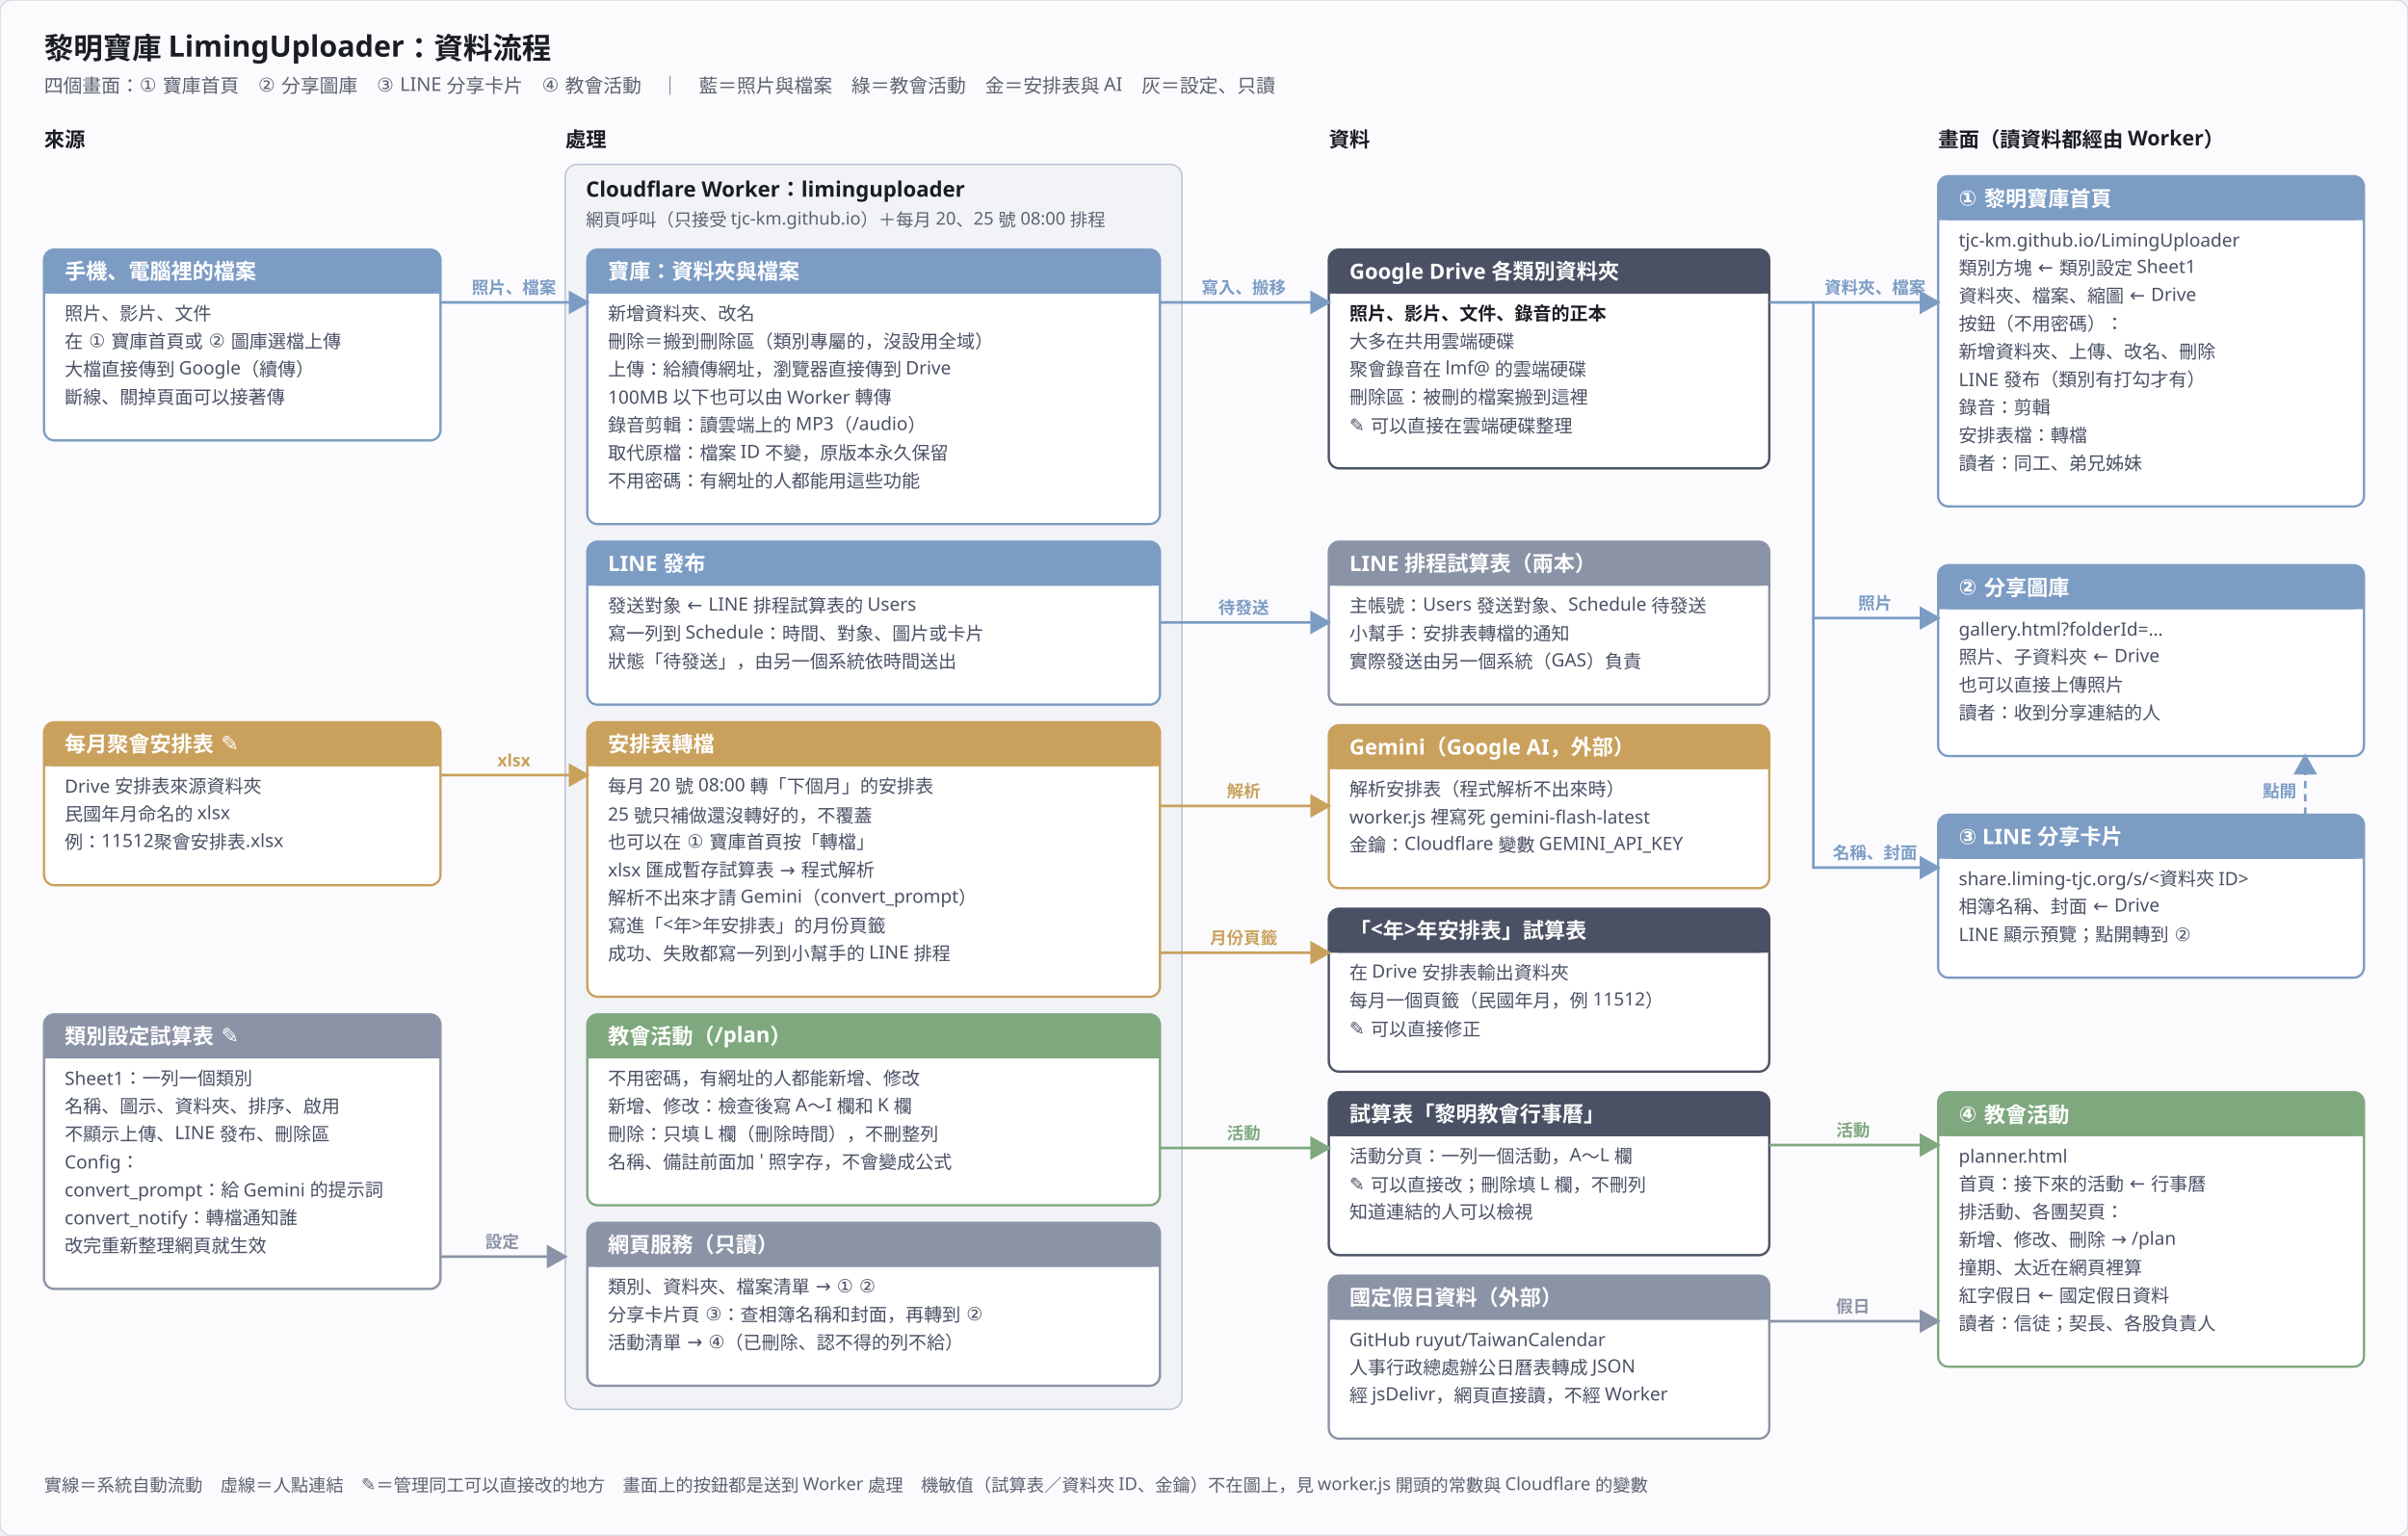
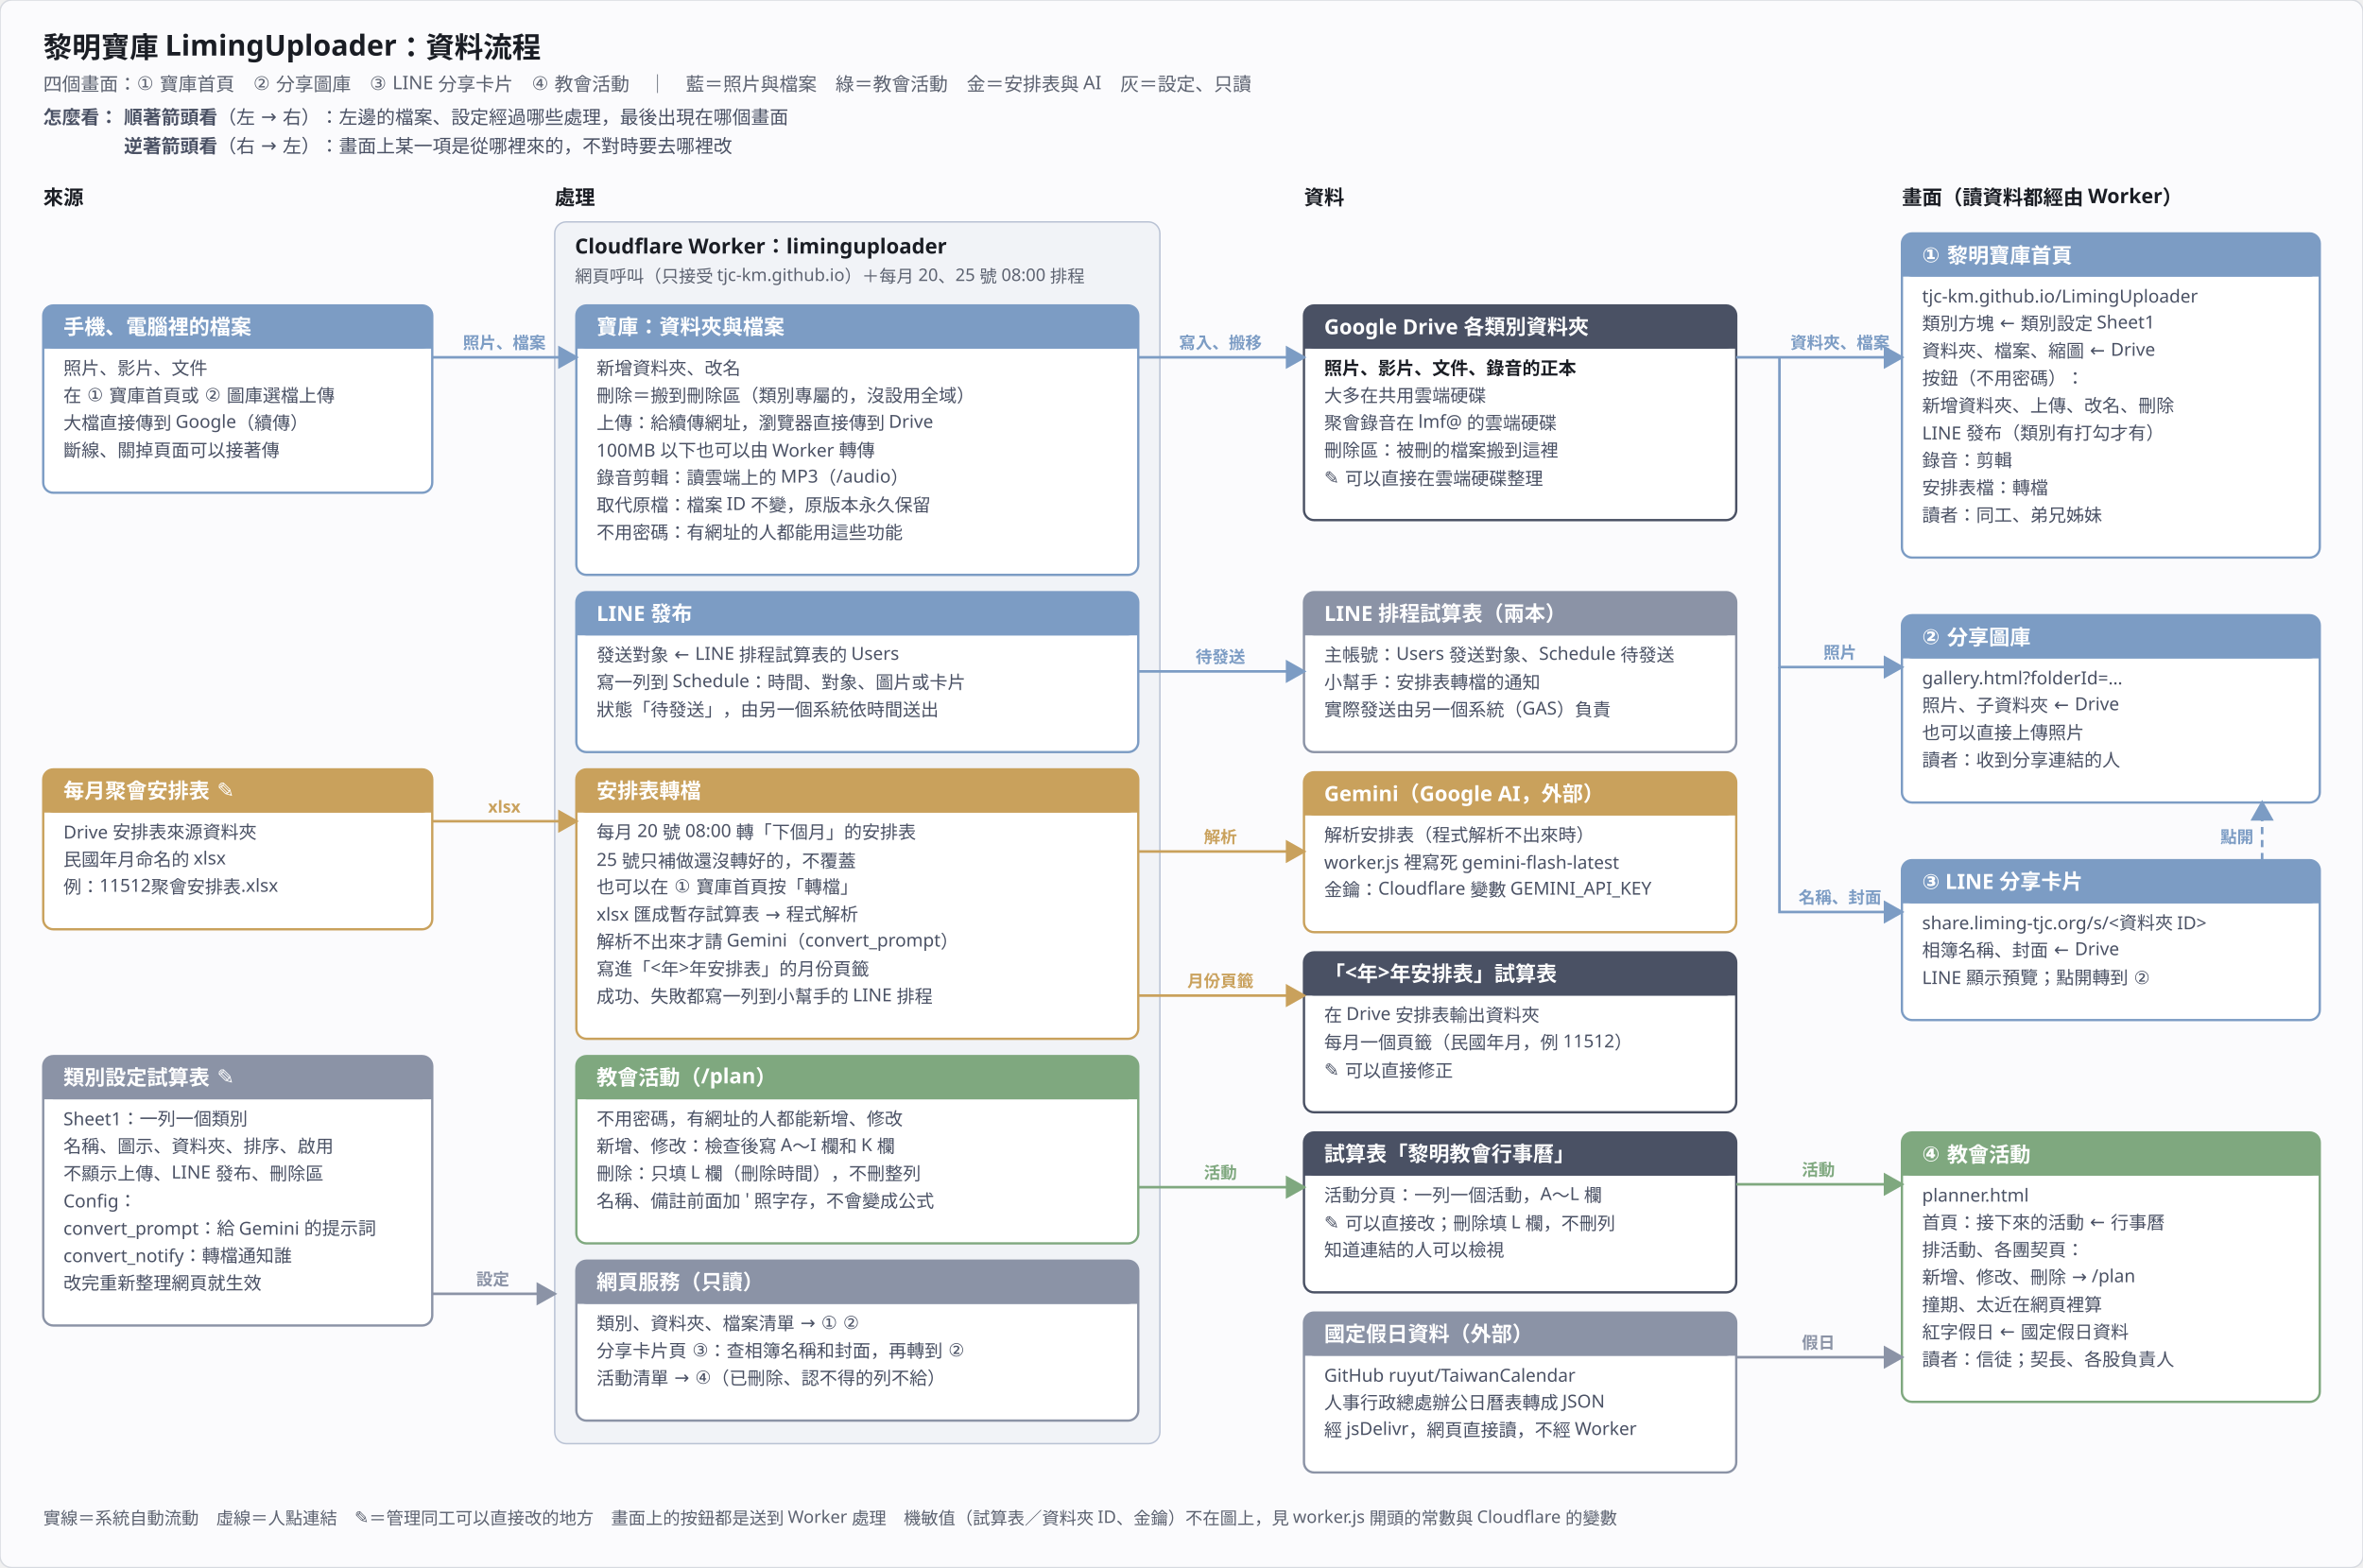
- <svg xmlns="http://www.w3.org/2000/svg" viewBox="0 0 1640 1046" width="1640" height="1046" font-family="'Noto Sans TC','PingFang TC','Microsoft JhengHei',sans-serif">
+ <svg xmlns="http://www.w3.org/2000/svg" viewBox="0 0 1640 1088" width="1640" height="1088" font-family="'Noto Sans TC','PingFang TC','Microsoft JhengHei',sans-serif">
  <defs>
    <marker id="ab" markerWidth="9" markerHeight="9" refX="7" refY="4.5" orient="auto">
      <path d="M0 0 L8 4.5 L0 9 z" fill="#7c9cc4" />
    </marker>
    <marker id="ag" markerWidth="9" markerHeight="9" refX="7" refY="4.5" orient="auto">
      <path d="M0 0 L8 4.5 L0 9 z" fill="#7fa87f" />
    </marker>
    <marker id="ao" markerWidth="9" markerHeight="9" refX="7" refY="4.5" orient="auto">
      <path d="M0 0 L8 4.5 L0 9 z" fill="#c9a15c" />
    </marker>
    <marker id="ay" markerWidth="9" markerHeight="9" refX="7" refY="4.5" orient="auto">
      <path d="M0 0 L8 4.5 L0 9 z" fill="#8b93a6" />
    </marker>
  </defs>
-   <rect x="0" y="0" width="1640" height="1046" fill="#fbfbfd" stroke="#d7dae0" rx="8" />
+   <rect x="0" y="0" width="1640" height="1088" fill="#fbfbfd" stroke="#d7dae0" rx="8" />
  <text x="30" y="40" font-size="20" font-weight="700" fill="#1a1d24">黎明寶庫 LimingUploader：資料流程</text>
  <text x="30" y="63" font-size="13" fill="#5c6270">四個畫面：① 寶庫首頁　② 分享圖庫　③ LINE 分享卡片　④ 教會活動　｜　藍＝照片與檔案　綠＝教會活動　金＝安排表與 AI　灰＝設定、只讀</text>
-   <text x="30" y="100" font-size="14" font-weight="700" fill="#1a1d24">來源</text>
-   <text x="385" y="100" font-size="14" font-weight="700" fill="#1a1d24">處理</text>
-   <text x="905" y="100" font-size="14" font-weight="700" fill="#1a1d24">資料</text>
-   <text x="1320" y="100" font-size="14" font-weight="700" fill="#1a1d24">畫面（讀資料都經由 Worker）</text>
-   <rect x="385" y="112" width="420" height="848" fill="#f1f3f7" stroke="#b9c2d4" rx="8" />
-   <text x="399" y="134" font-size="14.5" font-weight="700" fill="#1a1d24">Cloudflare Worker：liminguploader</text>
-   <text x="399" y="154" font-size="12" fill="#5c6270">網頁呼叫（只接受 tjc-km.github.io）＋每月 20、25 號 08:00 排程</text>
-   <rect x="400" y="170" width="390" height="187" fill="#ffffff" stroke="#7c9cc4" stroke-width="1.6" rx="7" />
-   <rect x="400" y="170" width="390" height="30" fill="#7c9cc4" rx="7" />
-   <rect x="400" y="192" width="390" height="8" fill="#7c9cc4" />
-   <text x="414" y="190" font-size="14.5" font-weight="700" fill="#ffffff">寶庫：資料夾與檔案</text>
-   <text x="414" y="218" font-size="12.5" fill="#4a5164">新增資料夾、改名</text>
-   <text x="414" y="237" font-size="12.5" fill="#4a5164">刪除＝搬到刪除區（類別專屬的，沒設用全域）</text>
-   <text x="414" y="256" font-size="12.5" fill="#4a5164">上傳：給續傳網址，瀏覽器直接傳到 Drive</text>
-   <text x="414" y="275" font-size="12.5" fill="#4a5164">　100MB 以下也可以由 Worker 轉傳</text>
-   <text x="414" y="294" font-size="12.5" fill="#4a5164">錄音剪輯：讀雲端上的 MP3（/audio）</text>
-   <text x="414" y="313" font-size="12.5" fill="#4a5164">　取代原檔：檔案 ID 不變，原版本永久保留</text>
-   <text x="414" y="332" font-size="12.5" fill="#4a5164">不用密碼：有網址的人都能用這些功能</text>
-   <rect x="400" y="369" width="390" height="111" fill="#ffffff" stroke="#7c9cc4" stroke-width="1.6" rx="7" />
-   <rect x="400" y="369" width="390" height="30" fill="#7c9cc4" rx="7" />
-   <rect x="400" y="391" width="390" height="8" fill="#7c9cc4" />
-   <text x="414" y="389" font-size="14.5" font-weight="700" fill="#ffffff">LINE 發布</text>
-   <text x="414" y="417" font-size="12.5" fill="#4a5164">發送對象 ← LINE 排程試算表的 Users</text>
-   <text x="414" y="436" font-size="12.5" fill="#4a5164">寫一列到 Schedule：時間、對象、圖片或卡片</text>
-   <text x="414" y="455" font-size="12.5" fill="#4a5164">狀態「待發送」，由另一個系統依時間送出</text>
-   <rect x="400" y="492" width="390" height="187" fill="#ffffff" stroke="#c9a15c" stroke-width="1.6" rx="7" />
-   <rect x="400" y="492" width="390" height="30" fill="#c9a15c" rx="7" />
-   <rect x="400" y="514" width="390" height="8" fill="#c9a15c" />
-   <text x="414" y="512" font-size="14.5" font-weight="700" fill="#ffffff">安排表轉檔</text>
-   <text x="414" y="540" font-size="12.5" fill="#4a5164">每月 20 號 08:00 轉「下個月」的安排表</text>
-   <text x="414" y="559" font-size="12.5" fill="#4a5164">　25 號只補做還沒轉好的，不覆蓋</text>
-   <text x="414" y="578" font-size="12.5" fill="#4a5164">也可以在 ① 寶庫首頁按「轉檔」</text>
-   <text x="414" y="597" font-size="12.5" fill="#4a5164">xlsx 匯成暫存試算表 → 程式解析</text>
-   <text x="414" y="616" font-size="12.5" fill="#4a5164">　解析不出來才請 Gemini（convert_prompt）</text>
-   <text x="414" y="635" font-size="12.5" fill="#4a5164">寫進「&lt;年&gt;年安排表」的月份頁籤</text>
-   <text x="414" y="654" font-size="12.5" fill="#4a5164">成功、失敗都寫一列到小幫手的 LINE 排程</text>
-   <rect x="400" y="691" width="390" height="130" fill="#ffffff" stroke="#7fa87f" stroke-width="1.6" rx="7" />
-   <rect x="400" y="691" width="390" height="30" fill="#7fa87f" rx="7" />
-   <rect x="400" y="713" width="390" height="8" fill="#7fa87f" />
-   <text x="414" y="711" font-size="14.5" font-weight="700" fill="#ffffff">教會活動（/plan）</text>
-   <text x="414" y="739" font-size="12.5" fill="#4a5164">不用密碼，有網址的人都能新增、修改</text>
-   <text x="414" y="758" font-size="12.5" fill="#4a5164">新增、修改：檢查後寫 A～I 欄和 K 欄</text>
-   <text x="414" y="777" font-size="12.5" fill="#4a5164">刪除：只填 L 欄（刪除時間），不刪整列</text>
-   <text x="414" y="796" font-size="12.5" fill="#4a5164">名稱、備註前面加 ' 照字存，不會變成公式</text>
-   <rect x="400" y="833" width="390" height="111" fill="#ffffff" stroke="#8b93a6" stroke-width="1.6" rx="7" />
-   <rect x="400" y="833" width="390" height="30" fill="#8b93a6" rx="7" />
-   <rect x="400" y="855" width="390" height="8" fill="#8b93a6" />
-   <text x="414" y="853" font-size="14.5" font-weight="700" fill="#ffffff">網頁服務（只讀）</text>
-   <text x="414" y="881" font-size="12.5" fill="#4a5164">類別、資料夾、檔案清單 → ① ②</text>
-   <text x="414" y="900" font-size="12.5" fill="#4a5164">分享卡片頁 ③：查相簿名稱和封面，再轉到 ②</text>
-   <text x="414" y="919" font-size="12.5" fill="#4a5164">活動清單 → ④（已刪除、認不得的列不給）</text>
-   <rect x="905" y="170" width="300" height="149" fill="#ffffff" stroke="#4a5164" stroke-width="1.6" rx="7" />
-   <rect x="905" y="170" width="300" height="30" fill="#4a5164" rx="7" />
-   <rect x="905" y="192" width="300" height="8" fill="#4a5164" />
-   <text x="919" y="190" font-size="14.5" font-weight="700" fill="#ffffff">Google Drive 各類別資料夾</text>
-   <text x="919" y="218" font-size="12.5" font-weight="700" fill="#1a1d24">照片、影片、文件、錄音的正本</text>
-   <text x="919" y="237" font-size="12.5" fill="#4a5164">大多在共用雲端硬碟</text>
-   <text x="919" y="256" font-size="12.5" fill="#4a5164">　聚會錄音在 lmf@ 的雲端硬碟</text>
-   <text x="919" y="275" font-size="12.5" fill="#4a5164">刪除區：被刪的檔案搬到這裡</text>
-   <text x="919" y="294" font-size="12.5" fill="#4a5164">✎ 可以直接在雲端硬碟整理</text>
-   <rect x="905" y="369" width="300" height="111" fill="#ffffff" stroke="#8b93a6" stroke-width="1.6" rx="7" />
-   <rect x="905" y="369" width="300" height="30" fill="#8b93a6" rx="7" />
-   <rect x="905" y="391" width="300" height="8" fill="#8b93a6" />
-   <text x="919" y="389" font-size="14.5" font-weight="700" fill="#ffffff">LINE 排程試算表（兩本）</text>
-   <text x="919" y="417" font-size="12.5" fill="#4a5164">主帳號：Users 發送對象、Schedule 待發送</text>
-   <text x="919" y="436" font-size="12.5" fill="#4a5164">小幫手：安排表轉檔的通知</text>
-   <text x="919" y="455" font-size="12.5" fill="#4a5164">實際發送由另一個系統（GAS）負責</text>
-   <rect x="905" y="494" width="300" height="111" fill="#ffffff" stroke="#c9a15c" stroke-width="1.6" rx="7" />
-   <rect x="905" y="494" width="300" height="30" fill="#c9a15c" rx="7" />
-   <rect x="905" y="516" width="300" height="8" fill="#c9a15c" />
-   <text x="919" y="514" font-size="14.5" font-weight="700" fill="#ffffff">Gemini（Google AI，外部）</text>
-   <text x="919" y="542" font-size="12.5" fill="#4a5164">解析安排表（程式解析不出來時）</text>
-   <text x="919" y="561" font-size="12.5" fill="#4a5164">worker.js 裡寫死 gemini-flash-latest</text>
-   <text x="919" y="580" font-size="12.5" fill="#4a5164">金鑰：Cloudflare 變數 GEMINI_API_KEY</text>
-   <rect x="905" y="619" width="300" height="111" fill="#ffffff" stroke="#4a5164" stroke-width="1.6" rx="7" />
-   <rect x="905" y="619" width="300" height="30" fill="#4a5164" rx="7" />
-   <rect x="905" y="641" width="300" height="8" fill="#4a5164" />
-   <text x="919" y="639" font-size="14.5" font-weight="700" fill="#ffffff">「&lt;年&gt;年安排表」試算表</text>
-   <text x="919" y="667" font-size="12.5" fill="#4a5164">在 Drive 安排表輸出資料夾</text>
-   <text x="919" y="686" font-size="12.5" fill="#4a5164">每月一個頁籤（民國年月，例 11512）</text>
-   <text x="919" y="705" font-size="12.5" fill="#4a5164">✎ 可以直接修正</text>
-   <rect x="905" y="744" width="300" height="111" fill="#ffffff" stroke="#4a5164" stroke-width="1.6" rx="7" />
-   <rect x="905" y="744" width="300" height="30" fill="#4a5164" rx="7" />
-   <rect x="905" y="766" width="300" height="8" fill="#4a5164" />
-   <text x="919" y="764" font-size="14.5" font-weight="700" fill="#ffffff">試算表「黎明教會行事曆」</text>
-   <text x="919" y="792" font-size="12.5" fill="#4a5164">活動分頁：一列一個活動，A～L 欄</text>
-   <text x="919" y="811" font-size="12.5" fill="#4a5164">✎ 可以直接改；刪除填 L 欄，不刪列</text>
-   <text x="919" y="830" font-size="12.5" fill="#4a5164">知道連結的人可以檢視</text>
-   <rect x="905" y="869" width="300" height="111" fill="#ffffff" stroke="#8b93a6" stroke-width="1.6" rx="7" />
-   <rect x="905" y="869" width="300" height="30" fill="#8b93a6" rx="7" />
-   <rect x="905" y="891" width="300" height="8" fill="#8b93a6" />
-   <text x="919" y="889" font-size="14.5" font-weight="700" fill="#ffffff">國定假日資料（外部）</text>
-   <text x="919" y="917" font-size="12.5" fill="#4a5164">GitHub ruyut/TaiwanCalendar</text>
-   <text x="919" y="936" font-size="12.5" fill="#4a5164">人事行政總處辦公日曆表轉成 JSON</text>
-   <text x="919" y="955" font-size="12.5" fill="#4a5164">經 jsDelivr，網頁直接讀，不經 Worker</text>
-   <rect x="30" y="170" width="270" height="130" fill="#ffffff" stroke="#7c9cc4" stroke-width="1.6" rx="7" />
-   <rect x="30" y="170" width="270" height="30" fill="#7c9cc4" rx="7" />
-   <rect x="30" y="192" width="270" height="8" fill="#7c9cc4" />
-   <text x="44" y="190" font-size="14.5" font-weight="700" fill="#ffffff">手機、電腦裡的檔案</text>
-   <text x="44" y="218" font-size="12.5" fill="#4a5164">照片、影片、文件</text>
-   <text x="44" y="237" font-size="12.5" fill="#4a5164">在 ① 寶庫首頁或 ② 圖庫選檔上傳</text>
-   <text x="44" y="256" font-size="12.5" fill="#4a5164">大檔直接傳到 Google（續傳）</text>
-   <text x="44" y="275" font-size="12.5" fill="#4a5164">斷線、關掉頁面可以接著傳</text>
-   <rect x="30" y="492" width="270" height="111" fill="#ffffff" stroke="#c9a15c" stroke-width="1.6" rx="7" />
-   <rect x="30" y="492" width="270" height="30" fill="#c9a15c" rx="7" />
-   <rect x="30" y="514" width="270" height="8" fill="#c9a15c" />
-   <text x="44" y="512" font-size="14.5" font-weight="700" fill="#ffffff">每月聚會安排表 ✎</text>
-   <text x="44" y="540" font-size="12.5" fill="#4a5164">Drive 安排表來源資料夾</text>
-   <text x="44" y="559" font-size="12.5" fill="#4a5164">民國年月命名的 xlsx</text>
-   <text x="44" y="578" font-size="12.5" fill="#4a5164">例：11512聚會安排表.xlsx</text>
-   <rect x="30" y="691" width="270" height="187" fill="#ffffff" stroke="#8b93a6" stroke-width="1.6" rx="7" />
-   <rect x="30" y="691" width="270" height="30" fill="#8b93a6" rx="7" />
-   <rect x="30" y="713" width="270" height="8" fill="#8b93a6" />
-   <text x="44" y="711" font-size="14.5" font-weight="700" fill="#ffffff">類別設定試算表 ✎</text>
-   <text x="44" y="739" font-size="12.5" fill="#4a5164">Sheet1：一列一個類別</text>
-   <text x="44" y="758" font-size="12.5" fill="#4a5164">　名稱、圖示、資料夾、排序、啟用</text>
-   <text x="44" y="777" font-size="12.5" fill="#4a5164">　不顯示上傳、LINE 發布、刪除區</text>
-   <text x="44" y="796" font-size="12.5" fill="#4a5164">Config：</text>
-   <text x="44" y="815" font-size="12.5" fill="#4a5164">　convert_prompt：給 Gemini 的提示詞</text>
-   <text x="44" y="834" font-size="12.5" fill="#4a5164">　convert_notify：轉檔通知誰</text>
-   <text x="44" y="853" font-size="12.5" fill="#4a5164">改完重新整理網頁就生效</text>
-   <rect x="1320" y="120" width="290" height="225" fill="#ffffff" stroke="#7c9cc4" stroke-width="1.6" rx="7" />
-   <rect x="1320" y="120" width="290" height="30" fill="#7c9cc4" rx="7" />
-   <rect x="1320" y="142" width="290" height="8" fill="#7c9cc4" />
-   <text x="1334" y="140" font-size="14.5" font-weight="700" fill="#ffffff">① 黎明寶庫首頁</text>
-   <text x="1334" y="168" font-size="12.5" fill="#4a5164">tjc-km.github.io/LimingUploader</text>
-   <text x="1334" y="187" font-size="12.5" fill="#4a5164">類別方塊 ← 類別設定 Sheet1</text>
-   <text x="1334" y="206" font-size="12.5" fill="#4a5164">資料夾、檔案、縮圖 ← Drive</text>
-   <text x="1334" y="225" font-size="12.5" fill="#4a5164">按鈕（不用密碼）：</text>
-   <text x="1334" y="244" font-size="12.5" fill="#4a5164">　新增資料夾、上傳、改名、刪除</text>
-   <text x="1334" y="263" font-size="12.5" fill="#4a5164">　LINE 發布（類別有打勾才有）</text>
-   <text x="1334" y="282" font-size="12.5" fill="#4a5164">　錄音：剪輯</text>
-   <text x="1334" y="301" font-size="12.5" fill="#4a5164">　安排表檔：轉檔</text>
-   <text x="1334" y="320" font-size="12.5" fill="#4a5164">讀者：同工、弟兄姊妹</text>
-   <rect x="1320" y="385" width="290" height="130" fill="#ffffff" stroke="#7c9cc4" stroke-width="1.6" rx="7" />
-   <rect x="1320" y="385" width="290" height="30" fill="#7c9cc4" rx="7" />
-   <rect x="1320" y="407" width="290" height="8" fill="#7c9cc4" />
-   <text x="1334" y="405" font-size="14.5" font-weight="700" fill="#ffffff">② 分享圖庫</text>
-   <text x="1334" y="433" font-size="12.5" fill="#4a5164">gallery.html?folderId=…</text>
-   <text x="1334" y="452" font-size="12.5" fill="#4a5164">照片、子資料夾 ← Drive</text>
-   <text x="1334" y="471" font-size="12.5" fill="#4a5164">也可以直接上傳照片</text>
-   <text x="1334" y="490" font-size="12.5" fill="#4a5164">讀者：收到分享連結的人</text>
-   <rect x="1320" y="555" width="290" height="111" fill="#ffffff" stroke="#7c9cc4" stroke-width="1.6" rx="7" />
-   <rect x="1320" y="555" width="290" height="30" fill="#7c9cc4" rx="7" />
-   <rect x="1320" y="577" width="290" height="8" fill="#7c9cc4" />
-   <text x="1334" y="575" font-size="14.5" font-weight="700" fill="#ffffff">③ LINE 分享卡片</text>
-   <text x="1334" y="603" font-size="12.5" fill="#4a5164">share.liming-tjc.org/s/&lt;資料夾 ID&gt;</text>
-   <text x="1334" y="622" font-size="12.5" fill="#4a5164">相簿名稱、封面 ← Drive</text>
-   <text x="1334" y="641" font-size="12.5" fill="#4a5164">LINE 顯示預覽；點開轉到 ②</text>
-   <rect x="1320" y="744" width="290" height="187" fill="#ffffff" stroke="#7fa87f" stroke-width="1.6" rx="7" />
-   <rect x="1320" y="744" width="290" height="30" fill="#7fa87f" rx="7" />
-   <rect x="1320" y="766" width="290" height="8" fill="#7fa87f" />
-   <text x="1334" y="764" font-size="14.5" font-weight="700" fill="#ffffff">④ 教會活動</text>
-   <text x="1334" y="792" font-size="12.5" fill="#4a5164">planner.html</text>
-   <text x="1334" y="811" font-size="12.5" fill="#4a5164">首頁：接下來的活動 ← 行事曆</text>
-   <text x="1334" y="830" font-size="12.5" fill="#4a5164">排活動、各團契頁：</text>
-   <text x="1334" y="849" font-size="12.5" fill="#4a5164">　新增、修改、刪除 → /plan</text>
-   <text x="1334" y="868" font-size="12.5" fill="#4a5164">　撞期、太近在網頁裡算</text>
-   <text x="1334" y="887" font-size="12.5" fill="#4a5164">紅字假日 ← 國定假日資料</text>
-   <text x="1334" y="906" font-size="12.5" fill="#4a5164">讀者：信徒；契長、各股負責人</text>
-   <path d="M300 206 L400 206" fill="none" stroke="#7c9cc4" stroke-width="1.8" marker-end="url(#ab)" />
-   <text x="350" y="200" font-size="11.5" fill="#7c9cc4" font-weight="700" text-anchor="middle">照片、檔案</text>
-   <path d="M300 528 L400 528" fill="none" stroke="#c9a15c" stroke-width="1.8" marker-end="url(#ao)" />
-   <text x="350" y="522" font-size="11.5" fill="#c9a15c" font-weight="700" text-anchor="middle">xlsx</text>
-   <path d="M300 856 L385 856" fill="none" stroke="#8b93a6" stroke-width="1.8" marker-end="url(#ay)" />
-   <text x="342" y="850" font-size="11.5" fill="#8b93a6" font-weight="700" text-anchor="middle">設定</text>
-   <path d="M790 206 L905 206" fill="none" stroke="#7c9cc4" stroke-width="1.8" marker-end="url(#ab)" />
-   <text x="847" y="200" font-size="11.5" fill="#7c9cc4" font-weight="700" text-anchor="middle">寫入、搬移</text>
-   <path d="M790 424 L905 424" fill="none" stroke="#7c9cc4" stroke-width="1.8" marker-end="url(#ab)" />
-   <text x="847" y="418" font-size="11.5" fill="#7c9cc4" font-weight="700" text-anchor="middle">待發送</text>
-   <path d="M790 549 L905 549" fill="none" stroke="#c9a15c" stroke-width="1.8" marker-end="url(#ao)" />
-   <text x="847" y="543" font-size="11.5" fill="#c9a15c" font-weight="700" text-anchor="middle">解析</text>
-   <path d="M790 649 L905 649" fill="none" stroke="#c9a15c" stroke-width="1.8" marker-end="url(#ao)" />
-   <text x="847" y="643" font-size="11.5" fill="#c9a15c" font-weight="700" text-anchor="middle">月份頁籤</text>
-   <path d="M790 782 L905 782" fill="none" stroke="#7fa87f" stroke-width="1.8" marker-end="url(#ag)" />
-   <text x="847" y="776" font-size="11.5" fill="#7fa87f" font-weight="700" text-anchor="middle">活動</text>
-   <path d="M1205 206 L1320 206" fill="none" stroke="#7c9cc4" stroke-width="1.8" marker-end="url(#ab)" />
-   <text x="1277" y="200" font-size="11.5" fill="#7c9cc4" font-weight="700" text-anchor="middle">資料夾、檔案</text>
-   <path d="M1235 206 L1235 421 L1320 421" fill="none" stroke="#7c9cc4" stroke-width="1.8" marker-end="url(#ab)" />
-   <text x="1277" y="415" font-size="11.5" fill="#7c9cc4" font-weight="700" text-anchor="middle">照片</text>
-   <path d="M1235 421 L1235 591 L1320 591" fill="none" stroke="#7c9cc4" stroke-width="1.8" marker-end="url(#ab)" />
-   <text x="1277" y="585" font-size="11.5" fill="#7c9cc4" font-weight="700" text-anchor="middle">名稱、封面</text>
-   <path d="M1205 780 L1320 780" fill="none" stroke="#7fa87f" stroke-width="1.8" marker-end="url(#ag)" />
-   <text x="1262" y="774" font-size="11.5" fill="#7fa87f" font-weight="700" text-anchor="middle">活動</text>
-   <path d="M1205 900 L1320 900" fill="none" stroke="#8b93a6" stroke-width="1.8" marker-end="url(#ay)" />
-   <text x="1262" y="894" font-size="11.5" fill="#8b93a6" font-weight="700" text-anchor="middle">假日</text>
-   <path d="M1570 555 L1570 515" fill="none" stroke="#7c9cc4" stroke-width="1.8" stroke-dasharray="5 4" marker-end="url(#ab)" />
-   <text x="1564" y="543" font-size="11.5" fill="#7c9cc4" font-weight="700" text-anchor="end">點開</text>
-   <text x="30" y="1016" font-size="12" fill="#5c6270">實線＝系統自動流動　虛線＝人點連結　✎＝管理同工可以直接改的地方　畫面上的按鈕都是送到 Worker 處理　機敏值（試算表／資料夾 ID、金鑰）不在圖上，見 worker.js 開頭的常數與 Cloudflare 的變數</text>
+   <text x="30" y="86" font-size="13" font-weight="700" fill="#4a5164">怎麼看：</text>
+   <text x="86" y="86" font-size="13" fill="#4a5164">
+     <tspan font-weight="700">順著箭頭看</tspan>（左 → 右）：左邊的檔案、設定經過哪些處理，最後出現在哪個畫面</text>
+   <text x="86" y="106" font-size="13" fill="#4a5164">
+     <tspan font-weight="700">逆著箭頭看</tspan>（右 → 左）：畫面上某一項是從哪裡來的，不對時要去哪裡改</text>
+   <text x="30" y="142" font-size="14" font-weight="700" fill="#1a1d24">來源</text>
+   <text x="385" y="142" font-size="14" font-weight="700" fill="#1a1d24">處理</text>
+   <text x="905" y="142" font-size="14" font-weight="700" fill="#1a1d24">資料</text>
+   <text x="1320" y="142" font-size="14" font-weight="700" fill="#1a1d24">畫面（讀資料都經由 Worker）</text>
+   <rect x="385" y="154" width="420" height="848" fill="#f1f3f7" stroke="#b9c2d4" rx="8" />
+   <text x="399" y="176" font-size="14.5" font-weight="700" fill="#1a1d24">Cloudflare Worker：liminguploader</text>
+   <text x="399" y="196" font-size="12" fill="#5c6270">網頁呼叫（只接受 tjc-km.github.io）＋每月 20、25 號 08:00 排程</text>
+   <rect x="400" y="212" width="390" height="187" fill="#ffffff" stroke="#7c9cc4" stroke-width="1.6" rx="7" />
+   <rect x="400" y="212" width="390" height="30" fill="#7c9cc4" rx="7" />
+   <rect x="400" y="234" width="390" height="8" fill="#7c9cc4" />
+   <text x="414" y="232" font-size="14.5" font-weight="700" fill="#ffffff">寶庫：資料夾與檔案</text>
+   <text x="414" y="260" font-size="12.5" fill="#4a5164">新增資料夾、改名</text>
+   <text x="414" y="279" font-size="12.5" fill="#4a5164">刪除＝搬到刪除區（類別專屬的，沒設用全域）</text>
+   <text x="414" y="298" font-size="12.5" fill="#4a5164">上傳：給續傳網址，瀏覽器直接傳到 Drive</text>
+   <text x="414" y="317" font-size="12.5" fill="#4a5164">　100MB 以下也可以由 Worker 轉傳</text>
+   <text x="414" y="336" font-size="12.5" fill="#4a5164">錄音剪輯：讀雲端上的 MP3（/audio）</text>
+   <text x="414" y="355" font-size="12.5" fill="#4a5164">　取代原檔：檔案 ID 不變，原版本永久保留</text>
+   <text x="414" y="374" font-size="12.5" fill="#4a5164">不用密碼：有網址的人都能用這些功能</text>
+   <rect x="400" y="411" width="390" height="111" fill="#ffffff" stroke="#7c9cc4" stroke-width="1.6" rx="7" />
+   <rect x="400" y="411" width="390" height="30" fill="#7c9cc4" rx="7" />
+   <rect x="400" y="433" width="390" height="8" fill="#7c9cc4" />
+   <text x="414" y="431" font-size="14.5" font-weight="700" fill="#ffffff">LINE 發布</text>
+   <text x="414" y="459" font-size="12.5" fill="#4a5164">發送對象 ← LINE 排程試算表的 Users</text>
+   <text x="414" y="478" font-size="12.5" fill="#4a5164">寫一列到 Schedule：時間、對象、圖片或卡片</text>
+   <text x="414" y="497" font-size="12.5" fill="#4a5164">狀態「待發送」，由另一個系統依時間送出</text>
+   <rect x="400" y="534" width="390" height="187" fill="#ffffff" stroke="#c9a15c" stroke-width="1.6" rx="7" />
+   <rect x="400" y="534" width="390" height="30" fill="#c9a15c" rx="7" />
+   <rect x="400" y="556" width="390" height="8" fill="#c9a15c" />
+   <text x="414" y="554" font-size="14.5" font-weight="700" fill="#ffffff">安排表轉檔</text>
+   <text x="414" y="582" font-size="12.5" fill="#4a5164">每月 20 號 08:00 轉「下個月」的安排表</text>
+   <text x="414" y="601" font-size="12.5" fill="#4a5164">　25 號只補做還沒轉好的，不覆蓋</text>
+   <text x="414" y="620" font-size="12.5" fill="#4a5164">也可以在 ① 寶庫首頁按「轉檔」</text>
+   <text x="414" y="639" font-size="12.5" fill="#4a5164">xlsx 匯成暫存試算表 → 程式解析</text>
+   <text x="414" y="658" font-size="12.5" fill="#4a5164">　解析不出來才請 Gemini（convert_prompt）</text>
+   <text x="414" y="677" font-size="12.5" fill="#4a5164">寫進「&lt;年&gt;年安排表」的月份頁籤</text>
+   <text x="414" y="696" font-size="12.5" fill="#4a5164">成功、失敗都寫一列到小幫手的 LINE 排程</text>
+   <rect x="400" y="733" width="390" height="130" fill="#ffffff" stroke="#7fa87f" stroke-width="1.6" rx="7" />
+   <rect x="400" y="733" width="390" height="30" fill="#7fa87f" rx="7" />
+   <rect x="400" y="755" width="390" height="8" fill="#7fa87f" />
+   <text x="414" y="753" font-size="14.5" font-weight="700" fill="#ffffff">教會活動（/plan）</text>
+   <text x="414" y="781" font-size="12.5" fill="#4a5164">不用密碼，有網址的人都能新增、修改</text>
+   <text x="414" y="800" font-size="12.5" fill="#4a5164">新增、修改：檢查後寫 A～I 欄和 K 欄</text>
+   <text x="414" y="819" font-size="12.5" fill="#4a5164">刪除：只填 L 欄（刪除時間），不刪整列</text>
+   <text x="414" y="838" font-size="12.5" fill="#4a5164">名稱、備註前面加 ' 照字存，不會變成公式</text>
+   <rect x="400" y="875" width="390" height="111" fill="#ffffff" stroke="#8b93a6" stroke-width="1.6" rx="7" />
+   <rect x="400" y="875" width="390" height="30" fill="#8b93a6" rx="7" />
+   <rect x="400" y="897" width="390" height="8" fill="#8b93a6" />
+   <text x="414" y="895" font-size="14.5" font-weight="700" fill="#ffffff">網頁服務（只讀）</text>
+   <text x="414" y="923" font-size="12.5" fill="#4a5164">類別、資料夾、檔案清單 → ① ②</text>
+   <text x="414" y="942" font-size="12.5" fill="#4a5164">分享卡片頁 ③：查相簿名稱和封面，再轉到 ②</text>
+   <text x="414" y="961" font-size="12.5" fill="#4a5164">活動清單 → ④（已刪除、認不得的列不給）</text>
+   <rect x="905" y="212" width="300" height="149" fill="#ffffff" stroke="#4a5164" stroke-width="1.6" rx="7" />
+   <rect x="905" y="212" width="300" height="30" fill="#4a5164" rx="7" />
+   <rect x="905" y="234" width="300" height="8" fill="#4a5164" />
+   <text x="919" y="232" font-size="14.5" font-weight="700" fill="#ffffff">Google Drive 各類別資料夾</text>
+   <text x="919" y="260" font-size="12.5" font-weight="700" fill="#1a1d24">照片、影片、文件、錄音的正本</text>
+   <text x="919" y="279" font-size="12.5" fill="#4a5164">大多在共用雲端硬碟</text>
+   <text x="919" y="298" font-size="12.5" fill="#4a5164">　聚會錄音在 lmf@ 的雲端硬碟</text>
+   <text x="919" y="317" font-size="12.5" fill="#4a5164">刪除區：被刪的檔案搬到這裡</text>
+   <text x="919" y="336" font-size="12.5" fill="#4a5164">✎ 可以直接在雲端硬碟整理</text>
+   <rect x="905" y="411" width="300" height="111" fill="#ffffff" stroke="#8b93a6" stroke-width="1.6" rx="7" />
+   <rect x="905" y="411" width="300" height="30" fill="#8b93a6" rx="7" />
+   <rect x="905" y="433" width="300" height="8" fill="#8b93a6" />
+   <text x="919" y="431" font-size="14.5" font-weight="700" fill="#ffffff">LINE 排程試算表（兩本）</text>
+   <text x="919" y="459" font-size="12.5" fill="#4a5164">主帳號：Users 發送對象、Schedule 待發送</text>
+   <text x="919" y="478" font-size="12.5" fill="#4a5164">小幫手：安排表轉檔的通知</text>
+   <text x="919" y="497" font-size="12.5" fill="#4a5164">實際發送由另一個系統（GAS）負責</text>
+   <rect x="905" y="536" width="300" height="111" fill="#ffffff" stroke="#c9a15c" stroke-width="1.6" rx="7" />
+   <rect x="905" y="536" width="300" height="30" fill="#c9a15c" rx="7" />
+   <rect x="905" y="558" width="300" height="8" fill="#c9a15c" />
+   <text x="919" y="556" font-size="14.5" font-weight="700" fill="#ffffff">Gemini（Google AI，外部）</text>
+   <text x="919" y="584" font-size="12.5" fill="#4a5164">解析安排表（程式解析不出來時）</text>
+   <text x="919" y="603" font-size="12.5" fill="#4a5164">worker.js 裡寫死 gemini-flash-latest</text>
+   <text x="919" y="622" font-size="12.5" fill="#4a5164">金鑰：Cloudflare 變數 GEMINI_API_KEY</text>
+   <rect x="905" y="661" width="300" height="111" fill="#ffffff" stroke="#4a5164" stroke-width="1.6" rx="7" />
+   <rect x="905" y="661" width="300" height="30" fill="#4a5164" rx="7" />
+   <rect x="905" y="683" width="300" height="8" fill="#4a5164" />
+   <text x="919" y="681" font-size="14.5" font-weight="700" fill="#ffffff">「&lt;年&gt;年安排表」試算表</text>
+   <text x="919" y="709" font-size="12.5" fill="#4a5164">在 Drive 安排表輸出資料夾</text>
+   <text x="919" y="728" font-size="12.5" fill="#4a5164">每月一個頁籤（民國年月，例 11512）</text>
+   <text x="919" y="747" font-size="12.5" fill="#4a5164">✎ 可以直接修正</text>
+   <rect x="905" y="786" width="300" height="111" fill="#ffffff" stroke="#4a5164" stroke-width="1.6" rx="7" />
+   <rect x="905" y="786" width="300" height="30" fill="#4a5164" rx="7" />
+   <rect x="905" y="808" width="300" height="8" fill="#4a5164" />
+   <text x="919" y="806" font-size="14.5" font-weight="700" fill="#ffffff">試算表「黎明教會行事曆」</text>
+   <text x="919" y="834" font-size="12.5" fill="#4a5164">活動分頁：一列一個活動，A～L 欄</text>
+   <text x="919" y="853" font-size="12.5" fill="#4a5164">✎ 可以直接改；刪除填 L 欄，不刪列</text>
+   <text x="919" y="872" font-size="12.5" fill="#4a5164">知道連結的人可以檢視</text>
+   <rect x="905" y="911" width="300" height="111" fill="#ffffff" stroke="#8b93a6" stroke-width="1.6" rx="7" />
+   <rect x="905" y="911" width="300" height="30" fill="#8b93a6" rx="7" />
+   <rect x="905" y="933" width="300" height="8" fill="#8b93a6" />
+   <text x="919" y="931" font-size="14.5" font-weight="700" fill="#ffffff">國定假日資料（外部）</text>
+   <text x="919" y="959" font-size="12.5" fill="#4a5164">GitHub ruyut/TaiwanCalendar</text>
+   <text x="919" y="978" font-size="12.5" fill="#4a5164">人事行政總處辦公日曆表轉成 JSON</text>
+   <text x="919" y="997" font-size="12.5" fill="#4a5164">經 jsDelivr，網頁直接讀，不經 Worker</text>
+   <rect x="30" y="212" width="270" height="130" fill="#ffffff" stroke="#7c9cc4" stroke-width="1.6" rx="7" />
+   <rect x="30" y="212" width="270" height="30" fill="#7c9cc4" rx="7" />
+   <rect x="30" y="234" width="270" height="8" fill="#7c9cc4" />
+   <text x="44" y="232" font-size="14.5" font-weight="700" fill="#ffffff">手機、電腦裡的檔案</text>
+   <text x="44" y="260" font-size="12.5" fill="#4a5164">照片、影片、文件</text>
+   <text x="44" y="279" font-size="12.5" fill="#4a5164">在 ① 寶庫首頁或 ② 圖庫選檔上傳</text>
+   <text x="44" y="298" font-size="12.5" fill="#4a5164">大檔直接傳到 Google（續傳）</text>
+   <text x="44" y="317" font-size="12.5" fill="#4a5164">斷線、關掉頁面可以接著傳</text>
+   <rect x="30" y="534" width="270" height="111" fill="#ffffff" stroke="#c9a15c" stroke-width="1.6" rx="7" />
+   <rect x="30" y="534" width="270" height="30" fill="#c9a15c" rx="7" />
+   <rect x="30" y="556" width="270" height="8" fill="#c9a15c" />
+   <text x="44" y="554" font-size="14.5" font-weight="700" fill="#ffffff">每月聚會安排表 ✎</text>
+   <text x="44" y="582" font-size="12.5" fill="#4a5164">Drive 安排表來源資料夾</text>
+   <text x="44" y="601" font-size="12.5" fill="#4a5164">民國年月命名的 xlsx</text>
+   <text x="44" y="620" font-size="12.5" fill="#4a5164">例：11512聚會安排表.xlsx</text>
+   <rect x="30" y="733" width="270" height="187" fill="#ffffff" stroke="#8b93a6" stroke-width="1.6" rx="7" />
+   <rect x="30" y="733" width="270" height="30" fill="#8b93a6" rx="7" />
+   <rect x="30" y="755" width="270" height="8" fill="#8b93a6" />
+   <text x="44" y="753" font-size="14.5" font-weight="700" fill="#ffffff">類別設定試算表 ✎</text>
+   <text x="44" y="781" font-size="12.5" fill="#4a5164">Sheet1：一列一個類別</text>
+   <text x="44" y="800" font-size="12.5" fill="#4a5164">　名稱、圖示、資料夾、排序、啟用</text>
+   <text x="44" y="819" font-size="12.5" fill="#4a5164">　不顯示上傳、LINE 發布、刪除區</text>
+   <text x="44" y="838" font-size="12.5" fill="#4a5164">Config：</text>
+   <text x="44" y="857" font-size="12.5" fill="#4a5164">　convert_prompt：給 Gemini 的提示詞</text>
+   <text x="44" y="876" font-size="12.5" fill="#4a5164">　convert_notify：轉檔通知誰</text>
+   <text x="44" y="895" font-size="12.5" fill="#4a5164">改完重新整理網頁就生效</text>
+   <rect x="1320" y="162" width="290" height="225" fill="#ffffff" stroke="#7c9cc4" stroke-width="1.6" rx="7" />
+   <rect x="1320" y="162" width="290" height="30" fill="#7c9cc4" rx="7" />
+   <rect x="1320" y="184" width="290" height="8" fill="#7c9cc4" />
+   <text x="1334" y="182" font-size="14.5" font-weight="700" fill="#ffffff">① 黎明寶庫首頁</text>
+   <text x="1334" y="210" font-size="12.5" fill="#4a5164">tjc-km.github.io/LimingUploader</text>
+   <text x="1334" y="229" font-size="12.5" fill="#4a5164">類別方塊 ← 類別設定 Sheet1</text>
+   <text x="1334" y="248" font-size="12.5" fill="#4a5164">資料夾、檔案、縮圖 ← Drive</text>
+   <text x="1334" y="267" font-size="12.5" fill="#4a5164">按鈕（不用密碼）：</text>
+   <text x="1334" y="286" font-size="12.5" fill="#4a5164">　新增資料夾、上傳、改名、刪除</text>
+   <text x="1334" y="305" font-size="12.5" fill="#4a5164">　LINE 發布（類別有打勾才有）</text>
+   <text x="1334" y="324" font-size="12.5" fill="#4a5164">　錄音：剪輯</text>
+   <text x="1334" y="343" font-size="12.5" fill="#4a5164">　安排表檔：轉檔</text>
+   <text x="1334" y="362" font-size="12.5" fill="#4a5164">讀者：同工、弟兄姊妹</text>
+   <rect x="1320" y="427" width="290" height="130" fill="#ffffff" stroke="#7c9cc4" stroke-width="1.6" rx="7" />
+   <rect x="1320" y="427" width="290" height="30" fill="#7c9cc4" rx="7" />
+   <rect x="1320" y="449" width="290" height="8" fill="#7c9cc4" />
+   <text x="1334" y="447" font-size="14.5" font-weight="700" fill="#ffffff">② 分享圖庫</text>
+   <text x="1334" y="475" font-size="12.5" fill="#4a5164">gallery.html?folderId=…</text>
+   <text x="1334" y="494" font-size="12.5" fill="#4a5164">照片、子資料夾 ← Drive</text>
+   <text x="1334" y="513" font-size="12.5" fill="#4a5164">也可以直接上傳照片</text>
+   <text x="1334" y="532" font-size="12.5" fill="#4a5164">讀者：收到分享連結的人</text>
+   <rect x="1320" y="597" width="290" height="111" fill="#ffffff" stroke="#7c9cc4" stroke-width="1.6" rx="7" />
+   <rect x="1320" y="597" width="290" height="30" fill="#7c9cc4" rx="7" />
+   <rect x="1320" y="619" width="290" height="8" fill="#7c9cc4" />
+   <text x="1334" y="617" font-size="14.5" font-weight="700" fill="#ffffff">③ LINE 分享卡片</text>
+   <text x="1334" y="645" font-size="12.5" fill="#4a5164">share.liming-tjc.org/s/&lt;資料夾 ID&gt;</text>
+   <text x="1334" y="664" font-size="12.5" fill="#4a5164">相簿名稱、封面 ← Drive</text>
+   <text x="1334" y="683" font-size="12.5" fill="#4a5164">LINE 顯示預覽；點開轉到 ②</text>
+   <rect x="1320" y="786" width="290" height="187" fill="#ffffff" stroke="#7fa87f" stroke-width="1.6" rx="7" />
+   <rect x="1320" y="786" width="290" height="30" fill="#7fa87f" rx="7" />
+   <rect x="1320" y="808" width="290" height="8" fill="#7fa87f" />
+   <text x="1334" y="806" font-size="14.5" font-weight="700" fill="#ffffff">④ 教會活動</text>
+   <text x="1334" y="834" font-size="12.5" fill="#4a5164">planner.html</text>
+   <text x="1334" y="853" font-size="12.5" fill="#4a5164">首頁：接下來的活動 ← 行事曆</text>
+   <text x="1334" y="872" font-size="12.5" fill="#4a5164">排活動、各團契頁：</text>
+   <text x="1334" y="891" font-size="12.5" fill="#4a5164">　新增、修改、刪除 → /plan</text>
+   <text x="1334" y="910" font-size="12.5" fill="#4a5164">　撞期、太近在網頁裡算</text>
+   <text x="1334" y="929" font-size="12.5" fill="#4a5164">紅字假日 ← 國定假日資料</text>
+   <text x="1334" y="948" font-size="12.5" fill="#4a5164">讀者：信徒；契長、各股負責人</text>
+   <path d="M300 248 L400 248" fill="none" stroke="#7c9cc4" stroke-width="1.8" marker-end="url(#ab)" />
+   <text x="350" y="242" font-size="11.5" fill="#7c9cc4" font-weight="700" text-anchor="middle">照片、檔案</text>
+   <path d="M300 570 L400 570" fill="none" stroke="#c9a15c" stroke-width="1.8" marker-end="url(#ao)" />
+   <text x="350" y="564" font-size="11.5" fill="#c9a15c" font-weight="700" text-anchor="middle">xlsx</text>
+   <path d="M300 898 L385 898" fill="none" stroke="#8b93a6" stroke-width="1.8" marker-end="url(#ay)" />
+   <text x="342" y="892" font-size="11.5" fill="#8b93a6" font-weight="700" text-anchor="middle">設定</text>
+   <path d="M790 248 L905 248" fill="none" stroke="#7c9cc4" stroke-width="1.8" marker-end="url(#ab)" />
+   <text x="847" y="242" font-size="11.5" fill="#7c9cc4" font-weight="700" text-anchor="middle">寫入、搬移</text>
+   <path d="M790 466 L905 466" fill="none" stroke="#7c9cc4" stroke-width="1.8" marker-end="url(#ab)" />
+   <text x="847" y="460" font-size="11.5" fill="#7c9cc4" font-weight="700" text-anchor="middle">待發送</text>
+   <path d="M790 591 L905 591" fill="none" stroke="#c9a15c" stroke-width="1.8" marker-end="url(#ao)" />
+   <text x="847" y="585" font-size="11.5" fill="#c9a15c" font-weight="700" text-anchor="middle">解析</text>
+   <path d="M790 691 L905 691" fill="none" stroke="#c9a15c" stroke-width="1.8" marker-end="url(#ao)" />
+   <text x="847" y="685" font-size="11.5" fill="#c9a15c" font-weight="700" text-anchor="middle">月份頁籤</text>
+   <path d="M790 824 L905 824" fill="none" stroke="#7fa87f" stroke-width="1.8" marker-end="url(#ag)" />
+   <text x="847" y="818" font-size="11.5" fill="#7fa87f" font-weight="700" text-anchor="middle">活動</text>
+   <path d="M1205 248 L1320 248" fill="none" stroke="#7c9cc4" stroke-width="1.8" marker-end="url(#ab)" />
+   <text x="1277" y="242" font-size="11.5" fill="#7c9cc4" font-weight="700" text-anchor="middle">資料夾、檔案</text>
+   <path d="M1235 248 L1235 463 L1320 463" fill="none" stroke="#7c9cc4" stroke-width="1.8" marker-end="url(#ab)" />
+   <text x="1277" y="457" font-size="11.5" fill="#7c9cc4" font-weight="700" text-anchor="middle">照片</text>
+   <path d="M1235 463 L1235 633 L1320 633" fill="none" stroke="#7c9cc4" stroke-width="1.8" marker-end="url(#ab)" />
+   <text x="1277" y="627" font-size="11.5" fill="#7c9cc4" font-weight="700" text-anchor="middle">名稱、封面</text>
+   <path d="M1205 822 L1320 822" fill="none" stroke="#7fa87f" stroke-width="1.8" marker-end="url(#ag)" />
+   <text x="1262" y="816" font-size="11.5" fill="#7fa87f" font-weight="700" text-anchor="middle">活動</text>
+   <path d="M1205 942 L1320 942" fill="none" stroke="#8b93a6" stroke-width="1.8" marker-end="url(#ay)" />
+   <text x="1262" y="936" font-size="11.5" fill="#8b93a6" font-weight="700" text-anchor="middle">假日</text>
+   <path d="M1570 597 L1570 557" fill="none" stroke="#7c9cc4" stroke-width="1.8" stroke-dasharray="5 4" marker-end="url(#ab)" />
+   <text x="1564" y="585" font-size="11.5" fill="#7c9cc4" font-weight="700" text-anchor="end">點開</text>
+   <text x="30" y="1058" font-size="12" fill="#5c6270">實線＝系統自動流動　虛線＝人點連結　✎＝管理同工可以直接改的地方　畫面上的按鈕都是送到 Worker 處理　機敏值（試算表／資料夾 ID、金鑰）不在圖上，見 worker.js 開頭的常數與 Cloudflare 的變數</text>
</svg>
